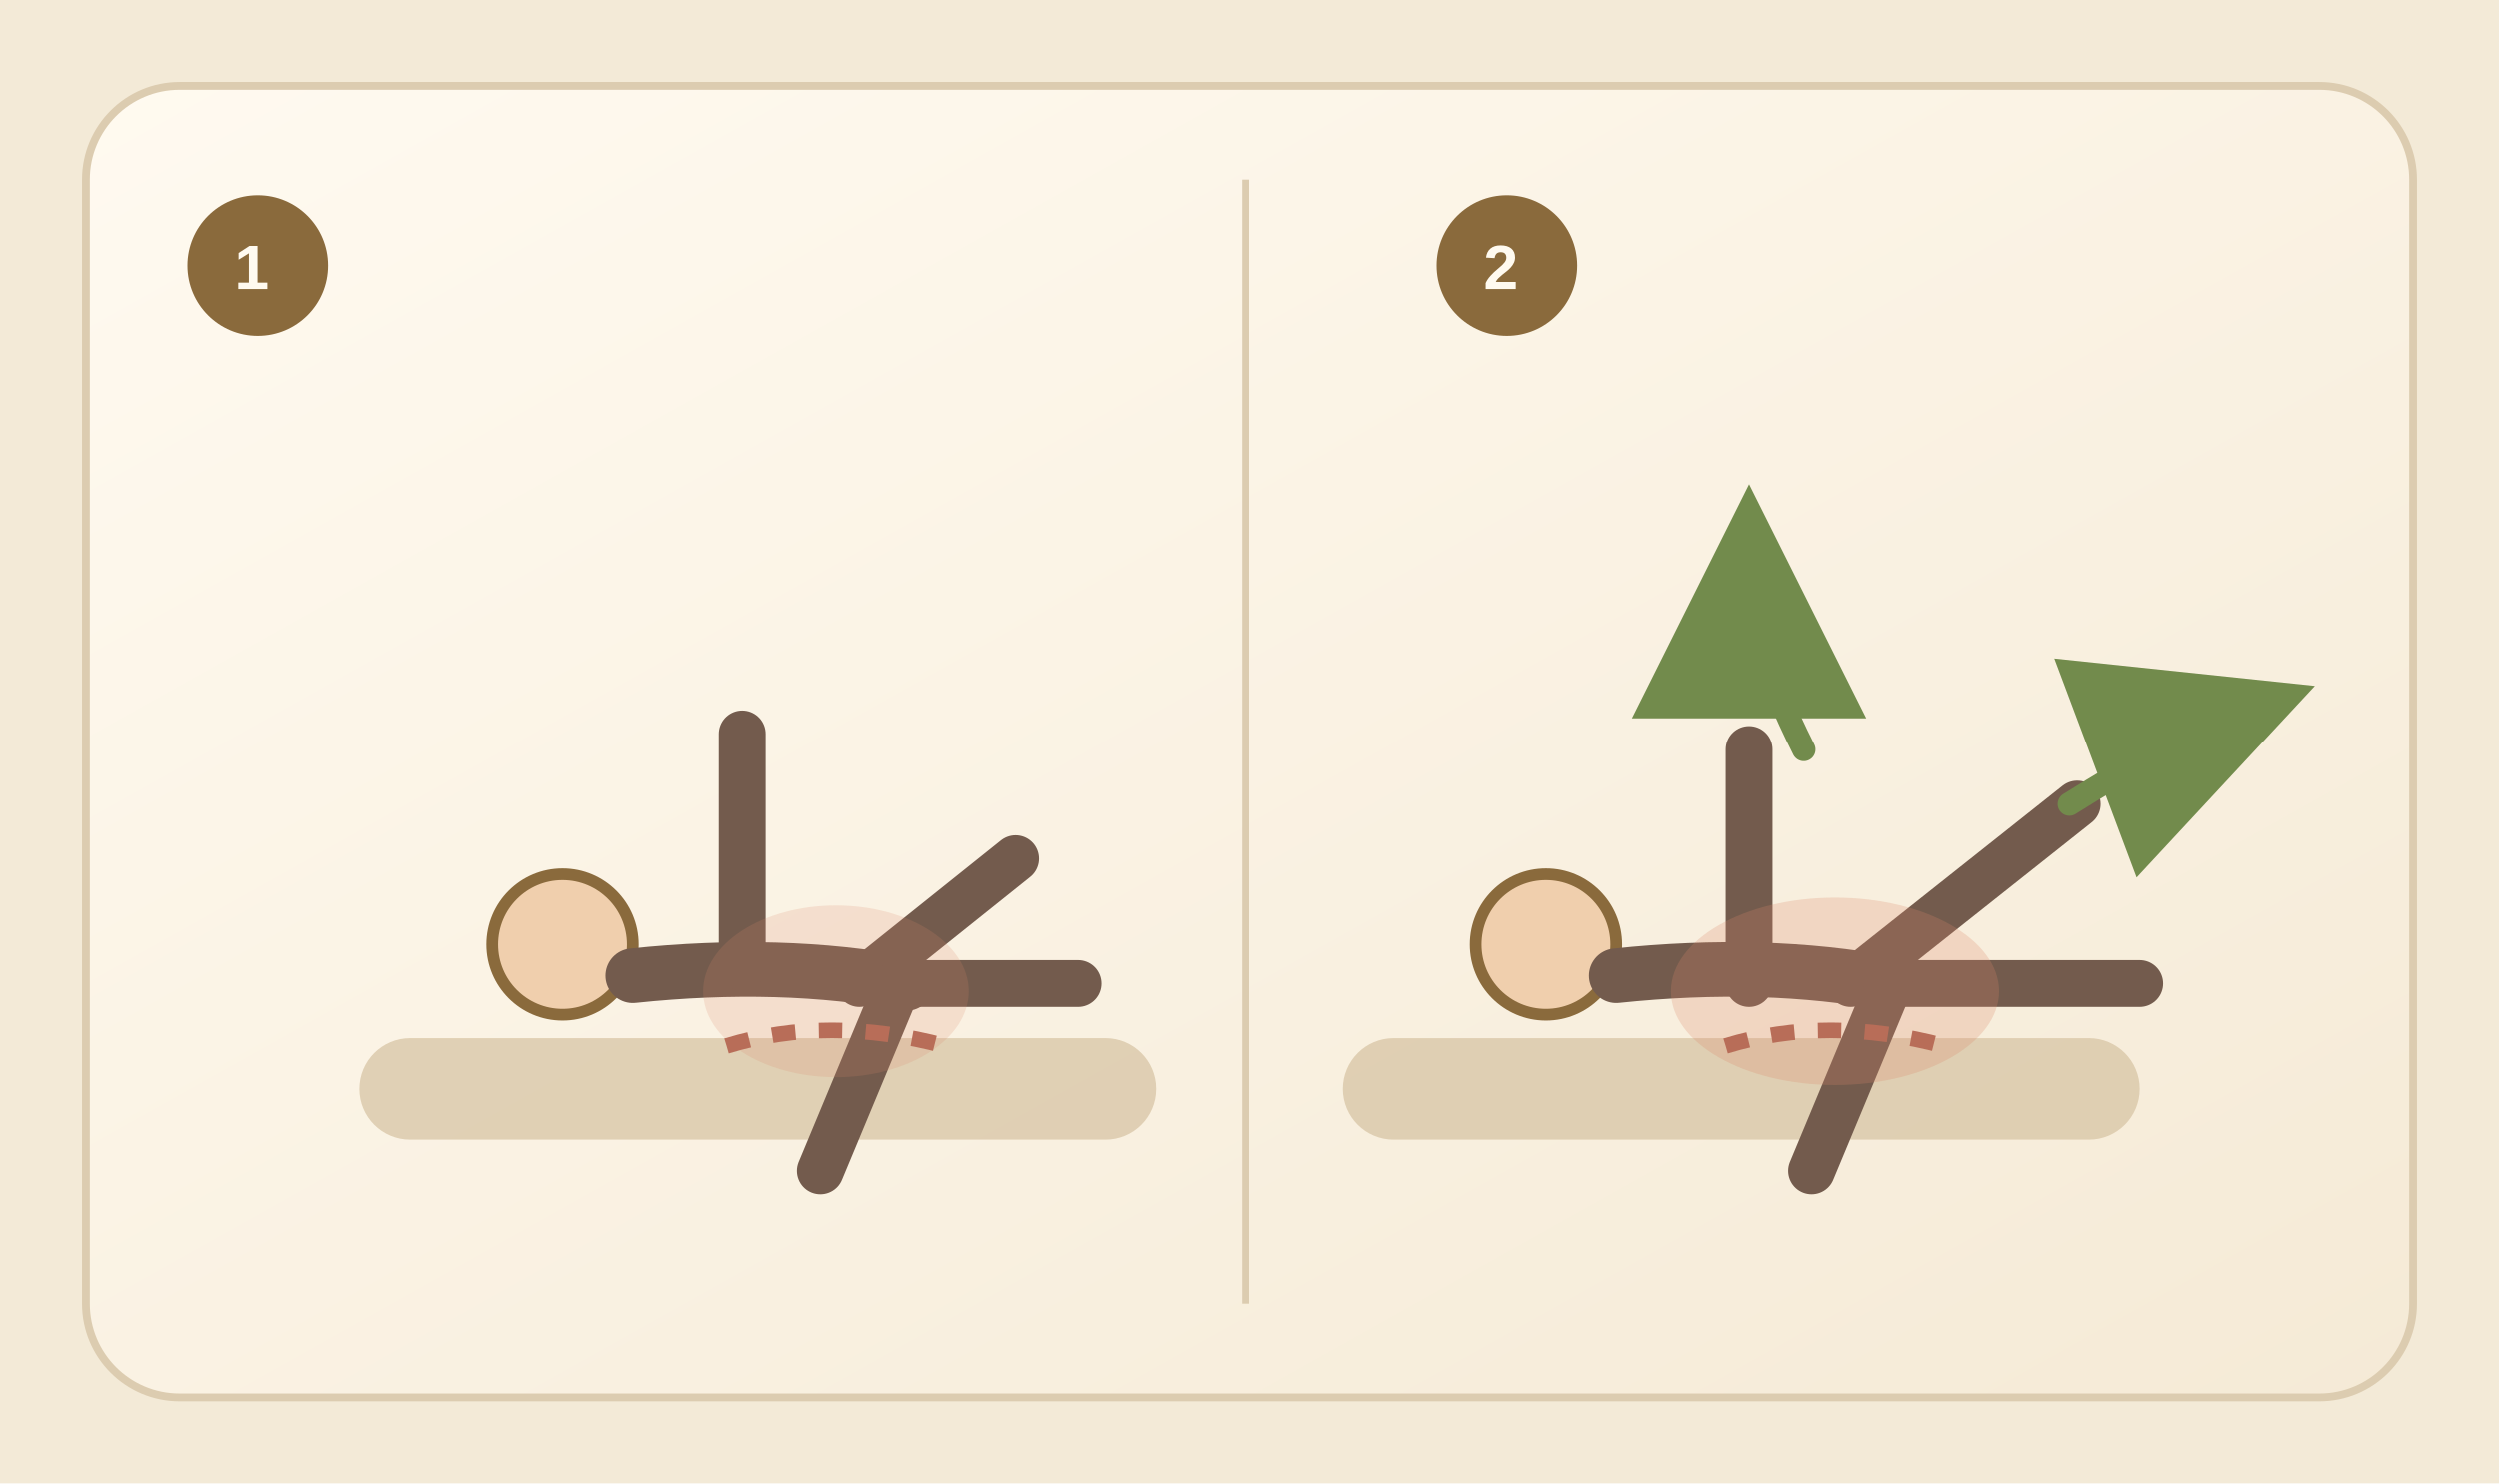
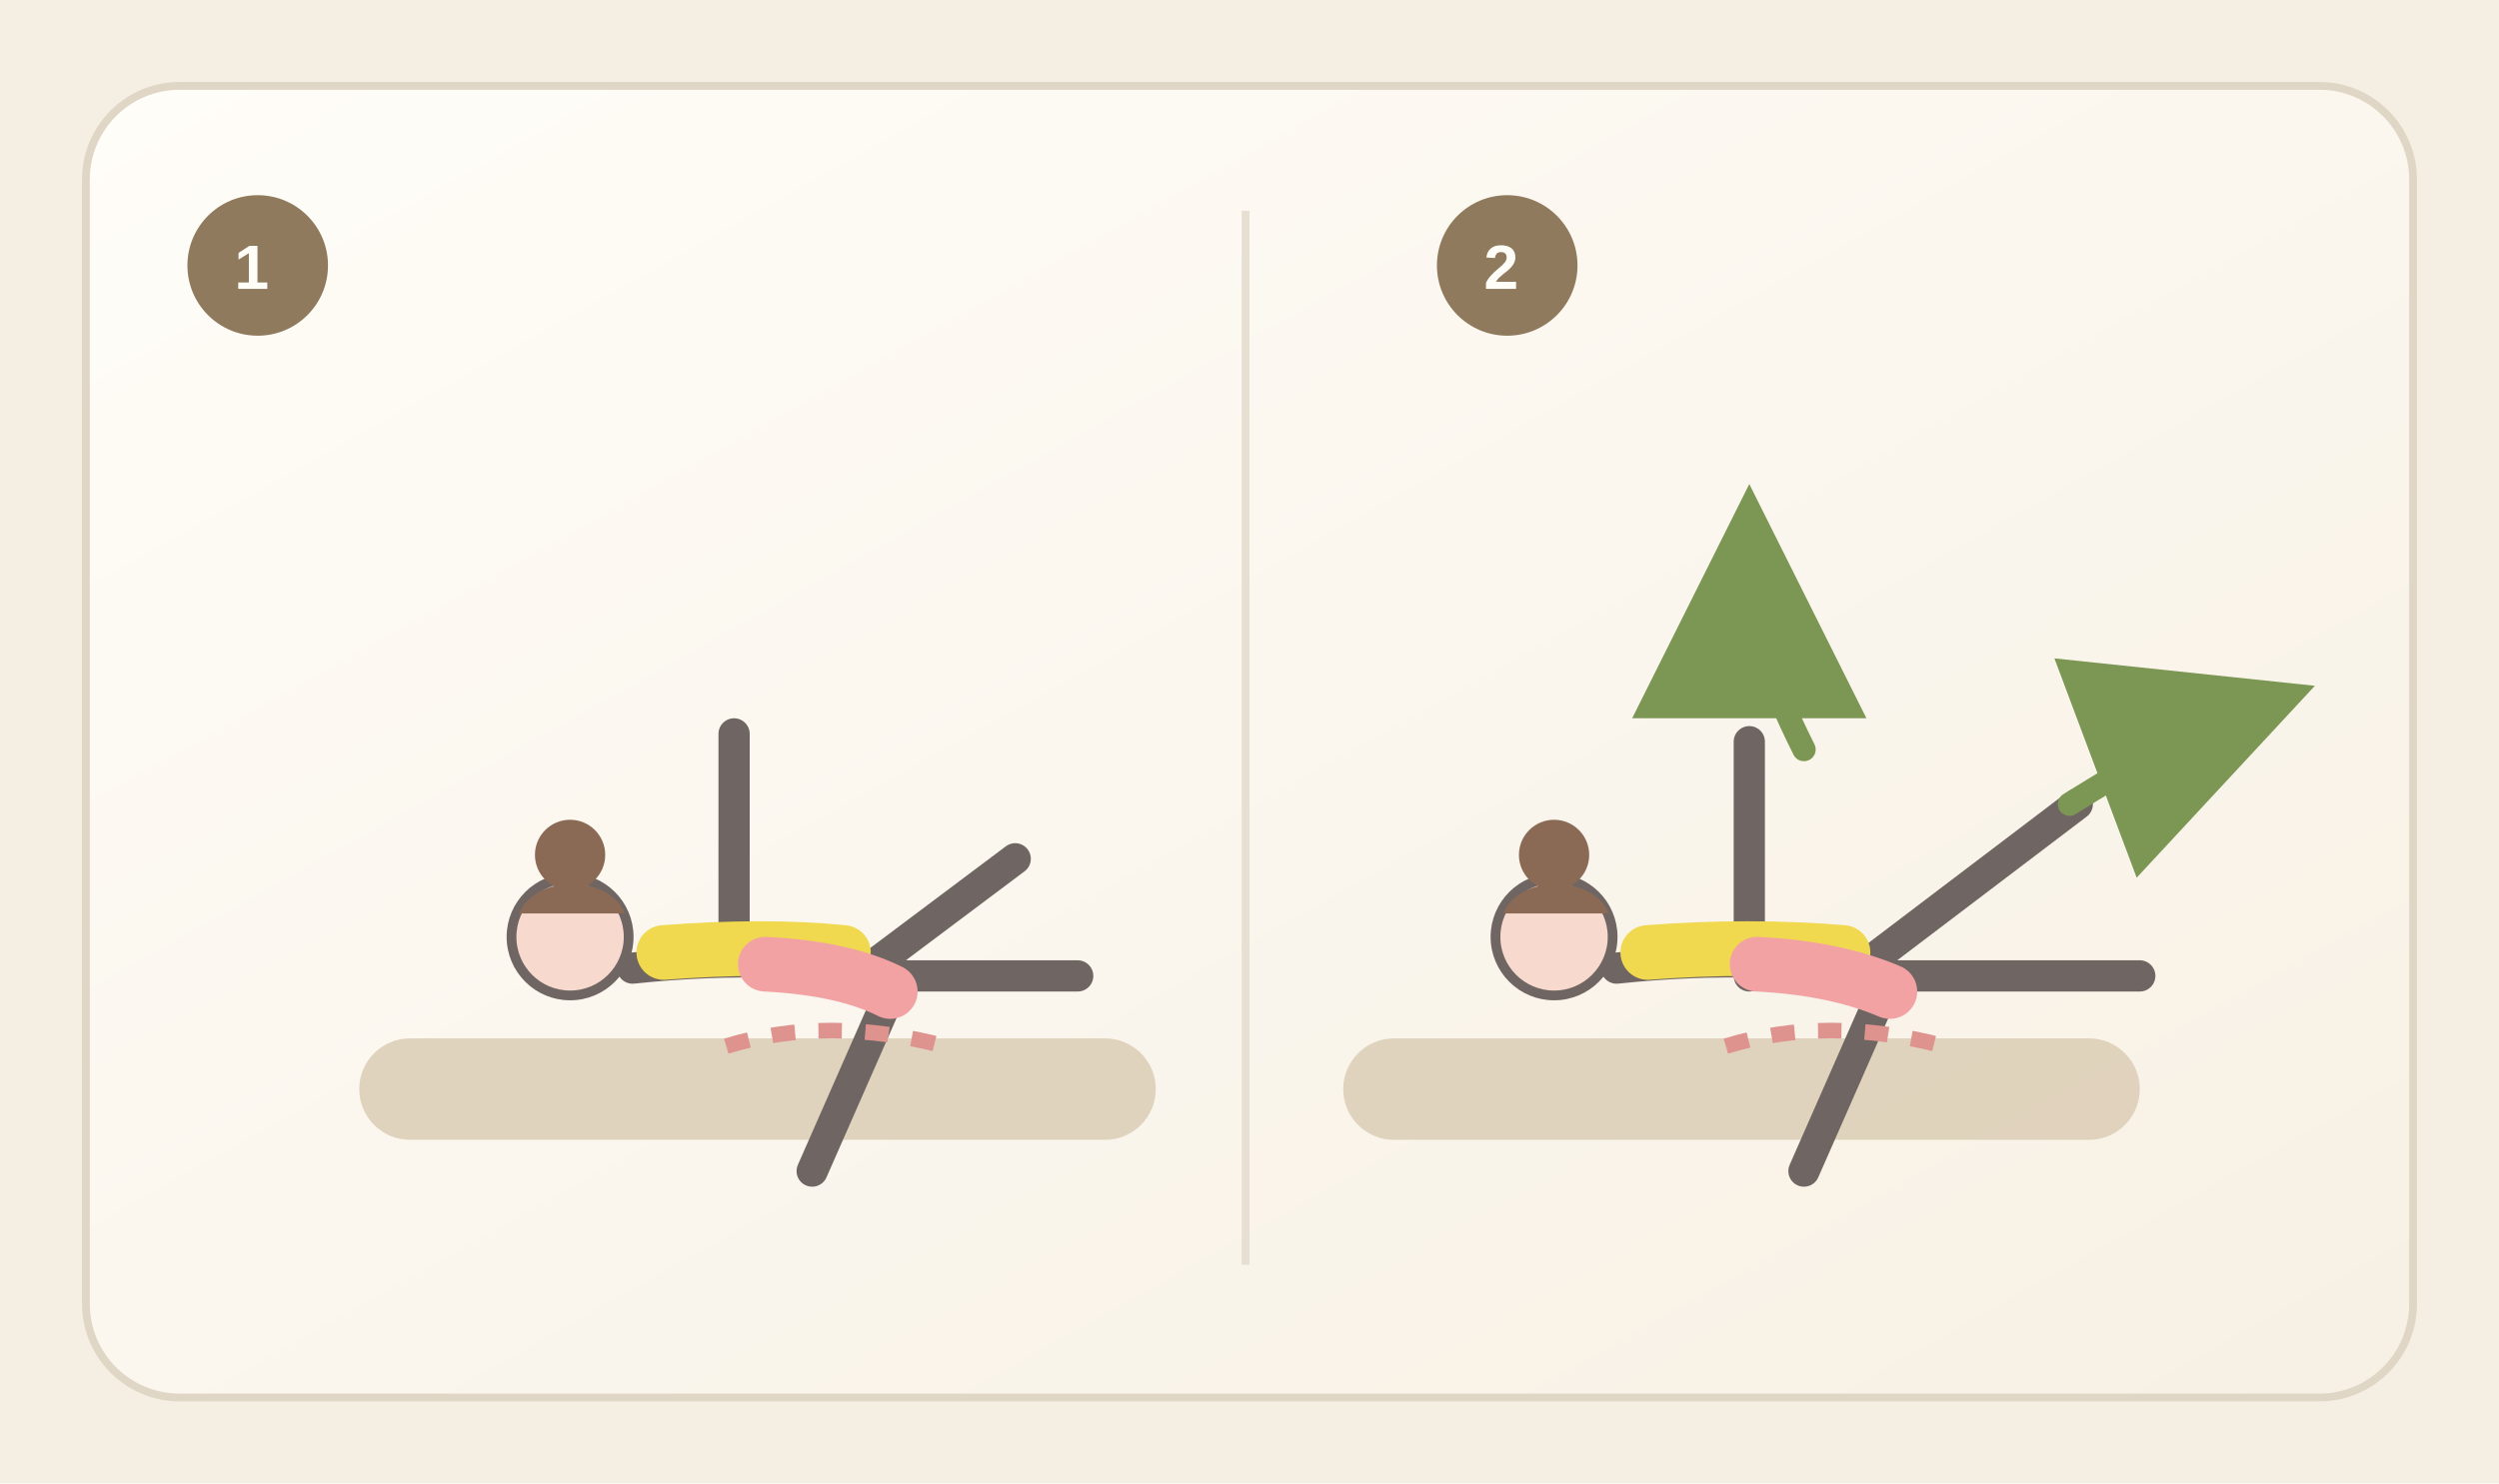
<svg xmlns="http://www.w3.org/2000/svg" width="640" height="380" viewBox="0 0 640 380">
  <defs>
    <linearGradient id="bg" x1="0" y1="0" x2="1" y2="1">
-       <stop offset="0%" stop-color="#fffaf0" />
-       <stop offset="100%" stop-color="#f5ead6" />
+       <stop offset="0%" stop-color="#fffdf8" />
+       <stop offset="100%" stop-color="#f7f0e4" />
    </linearGradient>
    <marker id="arrow" markerWidth="10" markerHeight="10" refX="7" refY="5" orient="auto">
-       <path d="M0,0 L10,5 L0,10 Z" fill="#728b4c" />
+       <path d="M0,0 L10,5 L0,10 Z" fill="#7c9654" />
    </marker>
  </defs>
-   <rect width="640" height="380" fill="#f3ead7" />
-   <rect x="22" y="22" width="596" height="336" rx="24" fill="url(#bg)" stroke="#dcccb0" stroke-width="2" />
-   <rect x="318" y="46" width="2" height="288" fill="#dcccb0" stroke-dasharray="6 8" />
-   <rect x="92" y="266" width="204" height="26" rx="13" fill="#d8c5a5" opacity="0.76" />
-   <rect x="344" y="266" width="204" height="26" rx="13" fill="#d8c5a5" opacity="0.76" />
-   <circle cx="66" cy="68" r="18" fill="#8a6a3c" />
-   <text x="60" y="74" font-family="Arial, sans-serif" font-size="16" font-weight="700" fill="#fffaf0">1</text>
-   <circle cx="386" cy="68" r="18" fill="#8a6a3c" />
-   <text x="380" y="74" font-family="Arial, sans-serif" font-size="16" font-weight="700" fill="#fffaf0">2</text>
+   <rect width="640" height="380" fill="#f4eee3" />
+   <rect x="22" y="22" width="596" height="336" rx="24" fill="url(#bg)" stroke="#e0d6c5" stroke-width="2" />
+   <rect x="318" y="54" width="2" height="270" fill="#e7dfd1" />
+   <rect x="92" y="266" width="204" height="26" rx="13" fill="#dacbb2" opacity="0.8" />
+   <rect x="344" y="266" width="204" height="26" rx="13" fill="#dacbb2" opacity="0.8" />
+   <circle cx="66" cy="68" r="18" fill="#8f7a5d" />
+   <text x="60" y="74" font-family="Arial, sans-serif" font-size="16" font-weight="700" fill="#fffdf8">1</text>
+   <circle cx="386" cy="68" r="18" fill="#8f7a5d" />
+   <text x="380" y="74" font-family="Arial, sans-serif" font-size="16" font-weight="700" fill="#fffdf8">2</text>
  <g>
-     <circle cx="144" cy="242" r="18" fill="#f0cfad" stroke="#8a6a3c" stroke-width="3" />
-     <path d="M162 250 Q200 246 232 252" fill="none" stroke="#735b4d" stroke-width="14" stroke-linecap="round" />
-     <path d="M190 248 L190 188" fill="none" stroke="#735b4d" stroke-width="12" stroke-linecap="round" />
-     <path d="M220 252 L260 220" fill="none" stroke="#735b4d" stroke-width="12" stroke-linecap="round" />
-     <path d="M230 252 L276 252" fill="none" stroke="#735b4d" stroke-width="12" stroke-linecap="round" />
-     <path d="M230 252 L210 300" fill="none" stroke="#735b4d" stroke-width="12" stroke-linecap="round" />
-     <ellipse cx="214" cy="254" rx="34" ry="22" fill="#d98768" opacity="0.18" />
+     <circle cx="146" cy="240" r="15" fill="#f7d9cd" stroke="#6f6562" stroke-width="2.5" />
+     <circle cx="146" cy="219" r="9" fill="#8b6a55" />
+     <path d="M133 234 C137 224 156 224 160 234" fill="#8b6a55" />
+     <path d="M162 248 Q200 244 232 250" fill="none" stroke="#6f6562" stroke-width="8" stroke-linecap="round" />
+     <path d="M188 246 L188 188" fill="none" stroke="#6f6562" stroke-width="8" stroke-linecap="round" />
+     <path d="M220 250 L260 220" fill="none" stroke="#6f6562" stroke-width="8" stroke-linecap="round" />
+     <path d="M230 250 L276 250" fill="none" stroke="#6f6562" stroke-width="8" stroke-linecap="round" />
+     <path d="M230 250 L208 300" fill="none" stroke="#6f6562" stroke-width="8" stroke-linecap="round" />
+     <path d="M170 244 Q196 242 216 244" fill="none" stroke="#f0d84f" stroke-width="14" stroke-linecap="round" />
+     <path d="M196 247 Q216 248 228 254" fill="none" stroke="#f2a2a2" stroke-width="14" stroke-linecap="round" />
  </g>
  <g>
-     <circle cx="396" cy="242" r="18" fill="#f0cfad" stroke="#8a6a3c" stroke-width="3" />
-     <path d="M414 250 Q452 246 484 252" fill="none" stroke="#735b4d" stroke-width="14" stroke-linecap="round" />
-     <path d="M448 252 L448 192" fill="none" stroke="#735b4d" stroke-width="12" stroke-linecap="round" />
-     <path d="M474 252 L532 206" fill="none" stroke="#735b4d" stroke-width="12" stroke-linecap="round" />
-     <path d="M484 252 L548 252" fill="none" stroke="#735b4d" stroke-width="12" stroke-linecap="round" />
-     <path d="M484 252 L464 300" fill="none" stroke="#735b4d" stroke-width="12" stroke-linecap="round" />
-     <ellipse cx="470" cy="254" rx="42" ry="24" fill="#d98768" opacity="0.24" />
+     <circle cx="398" cy="240" r="15" fill="#f7d9cd" stroke="#6f6562" stroke-width="2.5" />
+     <circle cx="398" cy="219" r="9" fill="#8b6a55" />
+     <path d="M385 234 C389 224 408 224 412 234" fill="#8b6a55" />
+     <path d="M414 248 Q452 244 484 250" fill="none" stroke="#6f6562" stroke-width="8" stroke-linecap="round" />
+     <path d="M448 250 L448 190" fill="none" stroke="#6f6562" stroke-width="8" stroke-linecap="round" />
+     <path d="M474 250 L532 206" fill="none" stroke="#6f6562" stroke-width="8" stroke-linecap="round" />
+     <path d="M484 250 L548 250" fill="none" stroke="#6f6562" stroke-width="8" stroke-linecap="round" />
+     <path d="M484 250 L462 300" fill="none" stroke="#6f6562" stroke-width="8" stroke-linecap="round" />
+     <path d="M422 244 Q448 242 472 244" fill="none" stroke="#f0d84f" stroke-width="14" stroke-linecap="round" />
+     <path d="M450 247 Q470 248 484 254" fill="none" stroke="#f2a2a2" stroke-width="14" stroke-linecap="round" />
  </g>
-   <path d="M462 192 C452 172 448 158 448 142" fill="none" stroke="#728b4c" stroke-width="6" stroke-linecap="round" marker-end="url(#arrow)" />
-   <path d="M530 206 C546 196 560 188 576 182" fill="none" stroke="#728b4c" stroke-width="6" stroke-linecap="round" marker-end="url(#arrow)" />
-   <path d="M186 268 Q212 260 242 268" fill="none" stroke="#b86d58" stroke-width="4" stroke-dasharray="6 6" />
-   <path d="M442 268 Q468 260 498 268" fill="none" stroke="#b86d58" stroke-width="4" stroke-dasharray="6 6" />
+   <path d="M462 192 C452 172 448 158 448 142" fill="none" stroke="#7c9654" stroke-width="6" stroke-linecap="round" marker-end="url(#arrow)" />
+   <path d="M530 206 C546 196 560 188 576 182" fill="none" stroke="#7c9654" stroke-width="6" stroke-linecap="round" marker-end="url(#arrow)" />
+   <path d="M186 268 Q212 260 242 268" fill="none" stroke="#de938f" stroke-width="4" stroke-dasharray="6 6" />
+   <path d="M442 268 Q468 260 498 268" fill="none" stroke="#de938f" stroke-width="4" stroke-dasharray="6 6" />
</svg>
